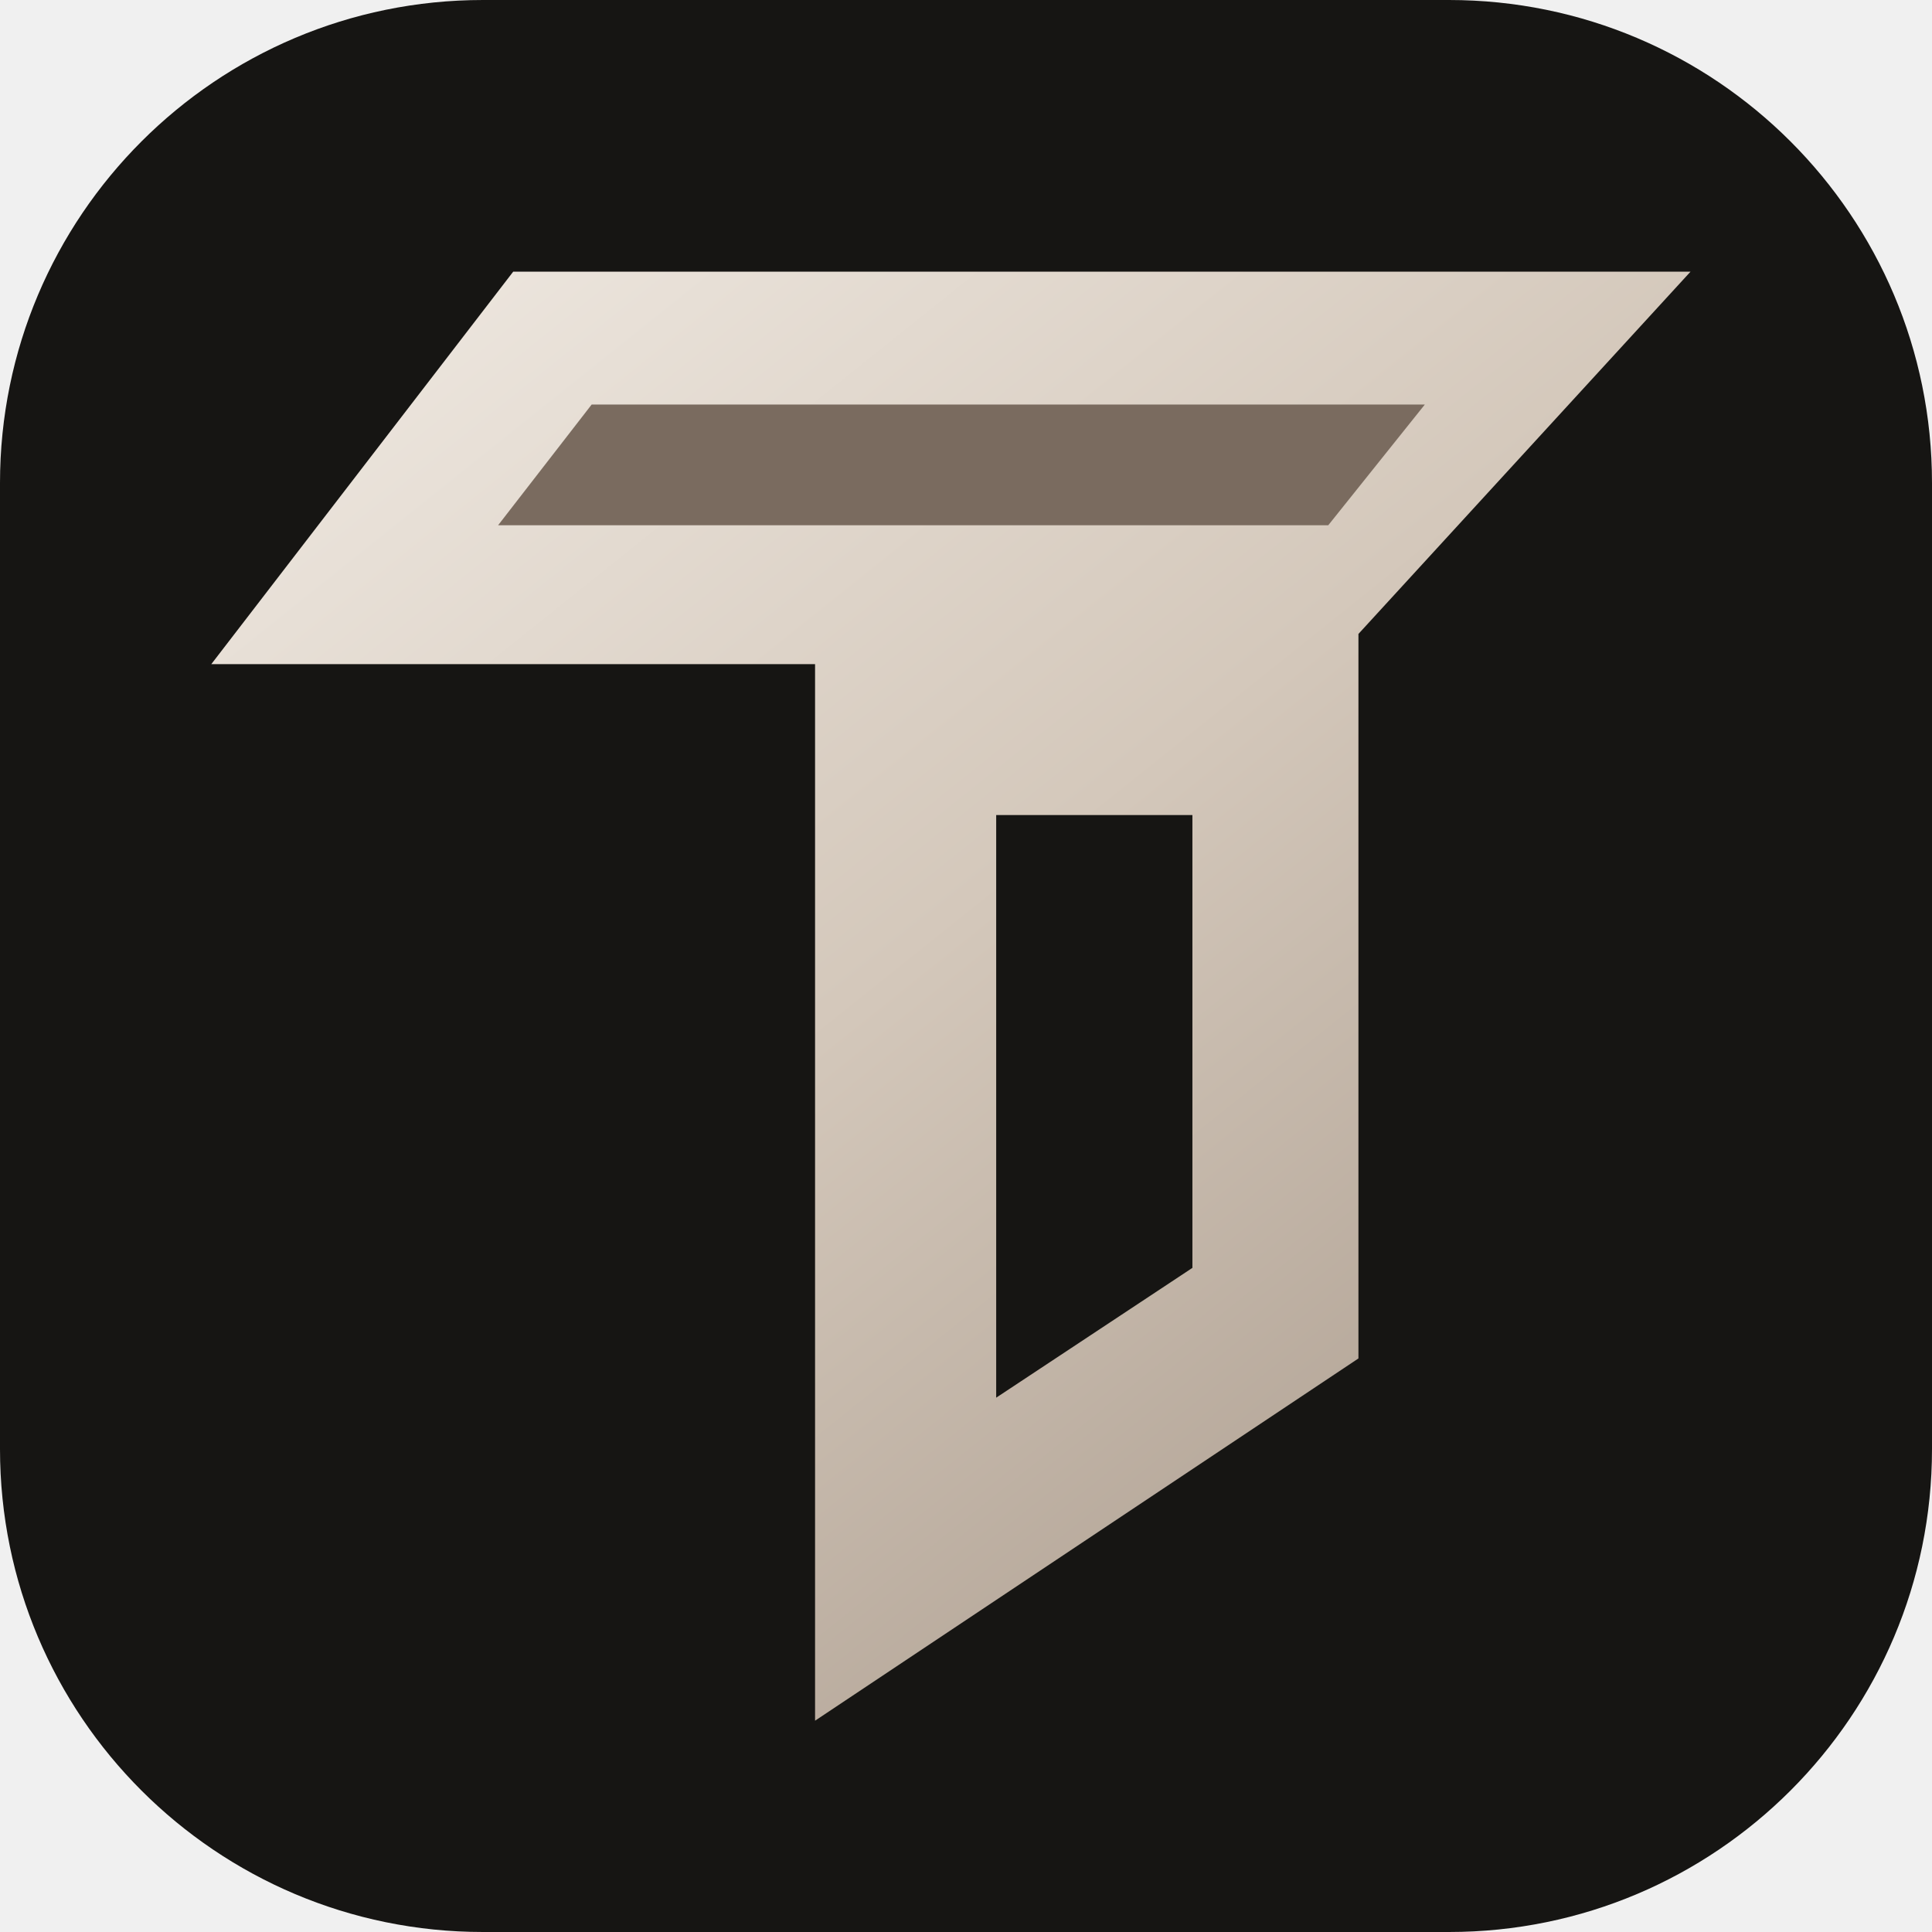
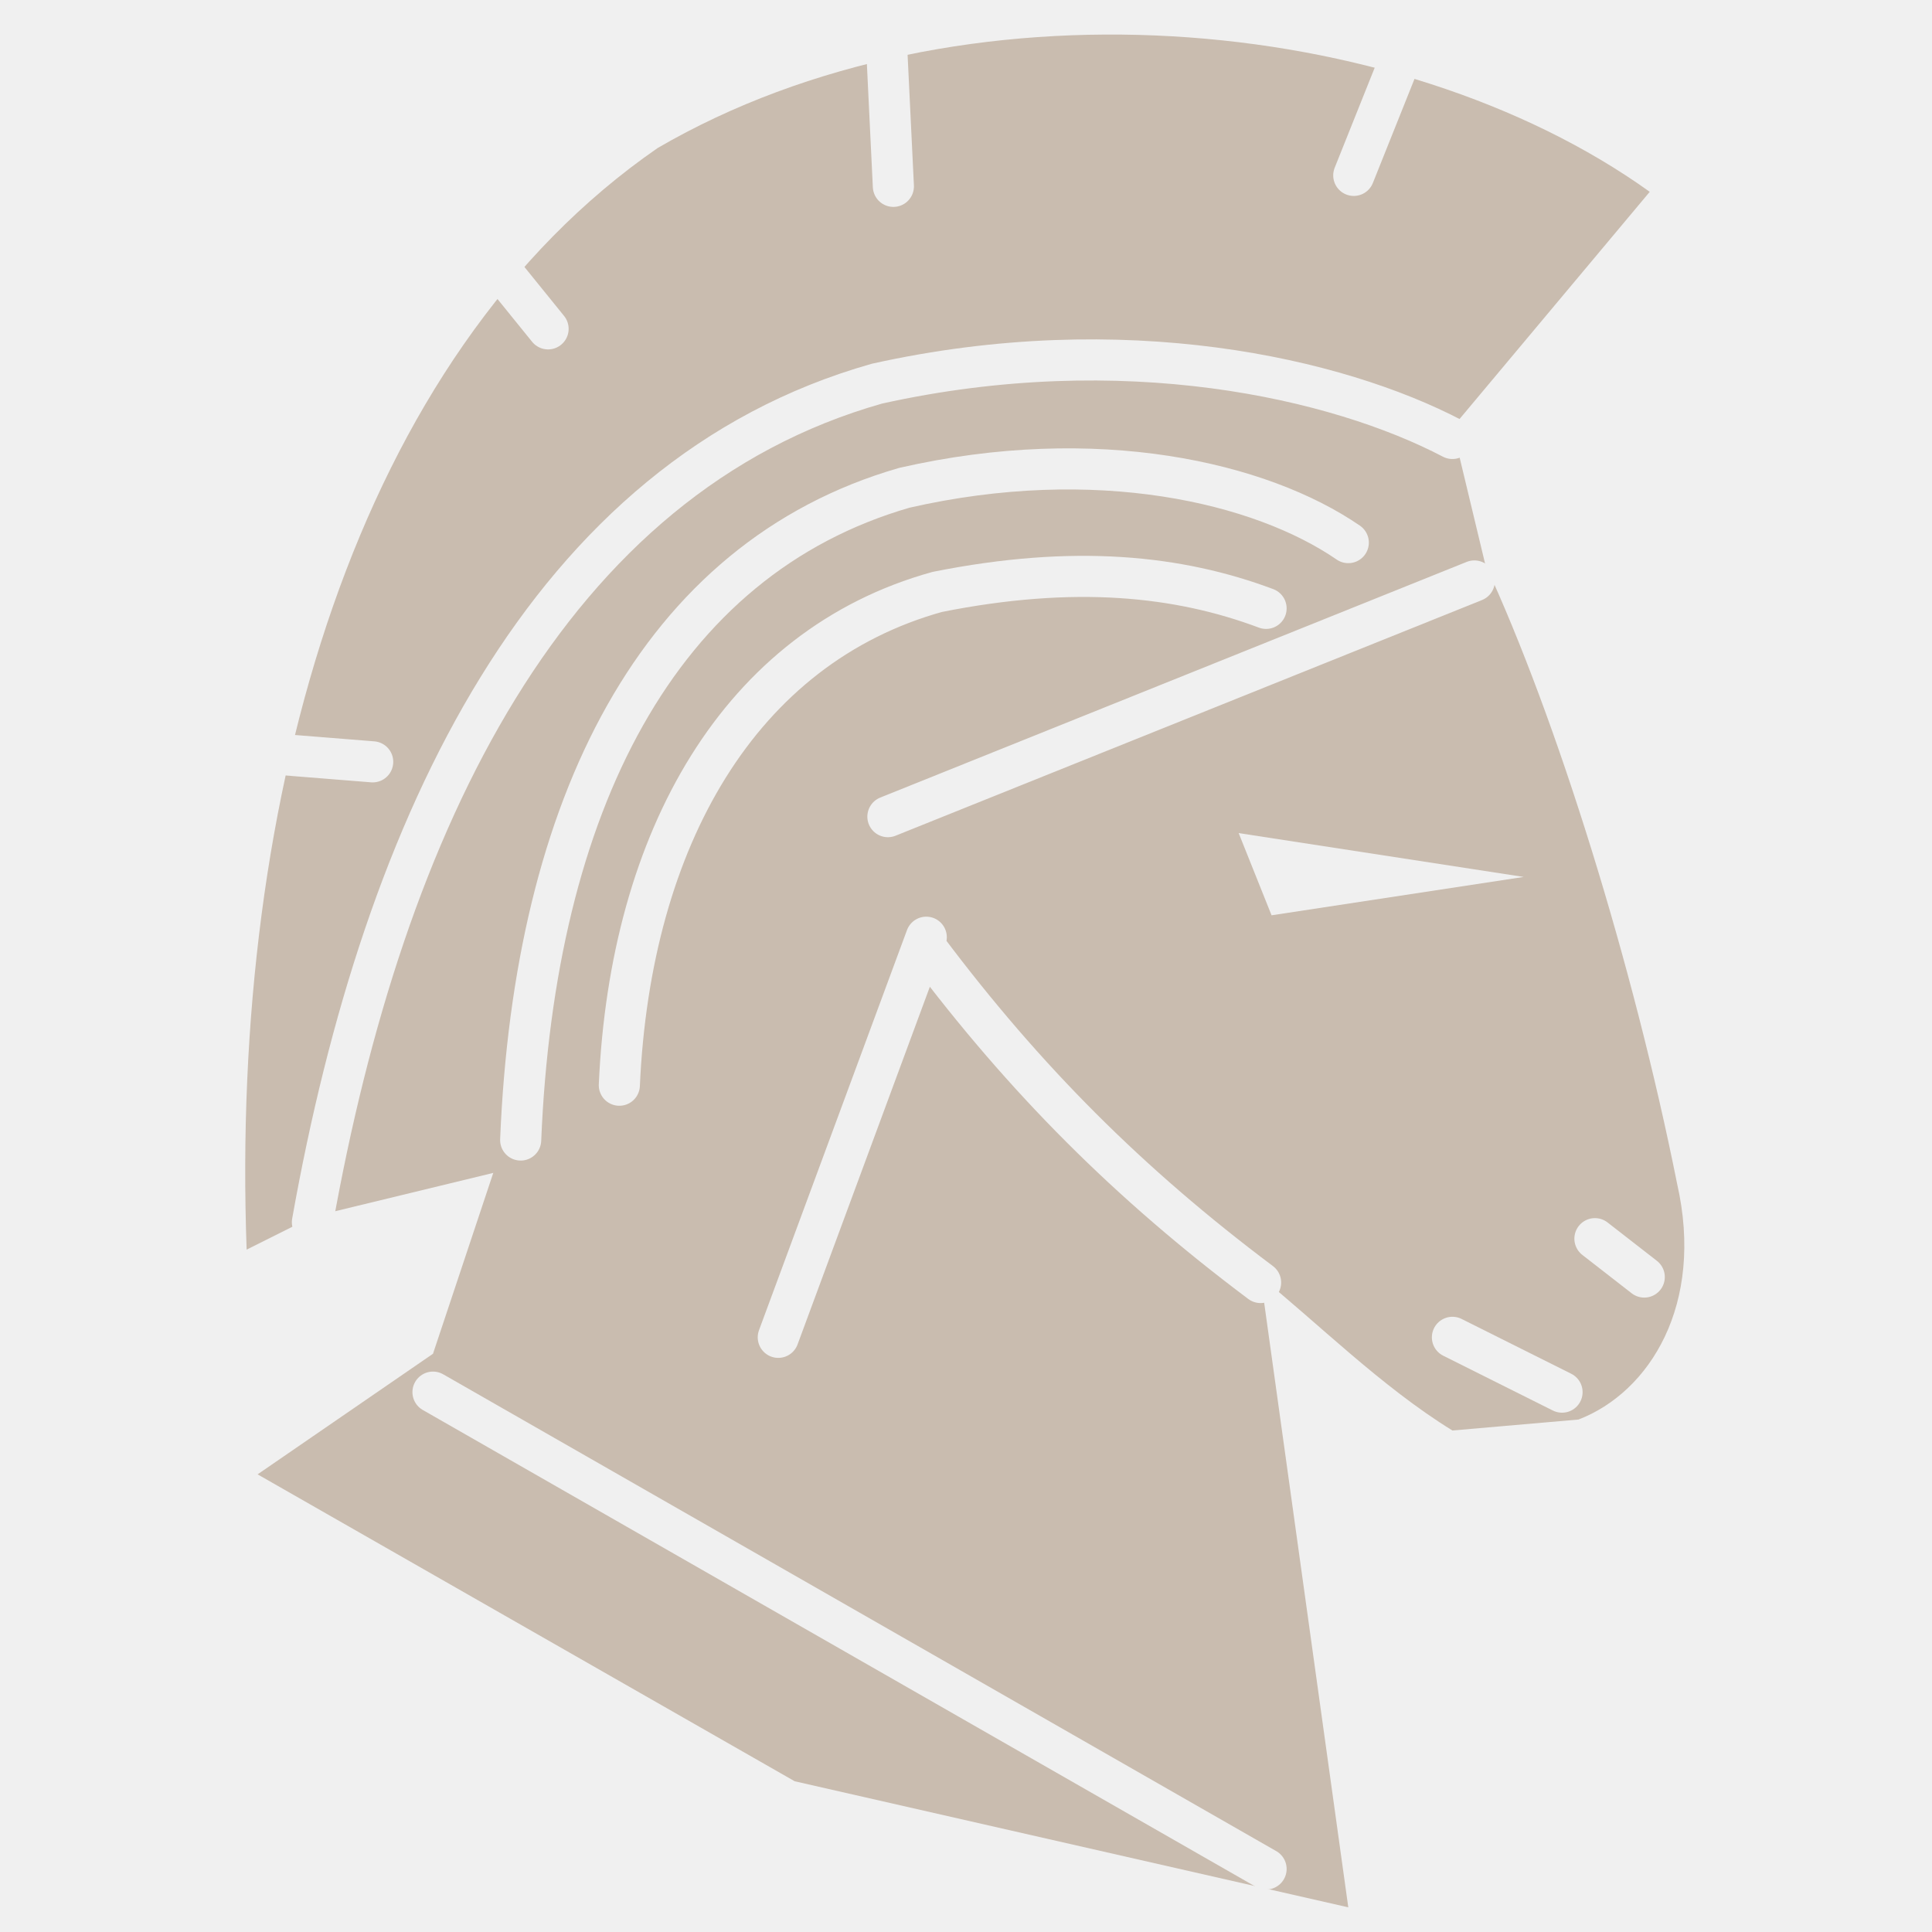
- <svg xmlns="http://www.w3.org/2000/svg" viewBox="0 0 64 64">
+ <svg xmlns="http://www.w3.org/2000/svg" viewBox="10 40 705 705">
  <defs>
-     <linearGradient id="face" gradientUnits="userSpaceOnUse" x1="8" y1="8" x2="48" y2="58">
-       <stop offset="0" stop-color="#f1ebe4" />
-       <stop offset="0.5" stop-color="#d4c8bb" />
-       <stop offset="1" stop-color="#a99a8c" />
-     </linearGradient>
+     <mask id="cuts" maskUnits="userSpaceOnUse" x="0" y="0" width="800" height="800">
+       <rect width="800" height="800" fill="#fff" />
+       <g fill="none" stroke="#000" stroke-width="15" stroke-linecap="round" stroke-linejoin="round">
+         <path d="M333 46L336 108M176 118L210 160M524 54L504 104M96 314L146 318" />
+         <path d="M124 486C150 340 210 214 330 180C420 160 498 178 540 200" />
+         <path d="M200 456C205 334 250 244 340 218C410 202 470 216 502 238" />
+         <path d="M236 436C240 346 280 276 352 256C402 246 440 250 472 262" />
+         <path d="M334 338L548 252" />
+         <path d="M348 382L294 528M348 386C384 434 422 472 470 508" />
+         <path d="M168 548L472 722" />
+         <path d="M540 528L580 548M592 492L610 506" />
+       </g>
+       <path d="M462 344L566 360L474 374Z" fill="#000" />
+     </mask>
  </defs>
-   <rect width="64" height="64" rx="16" fill="#161513" />
-   <path fill="url(#face)" fill-rule="evenodd" d="M17 9H56L45 21V45L27 57V22H7Z M33 27H39.5V42L33 46.3Z" />
-   <path d="M19.6 13.4H47.2L44 17.4H16.5Z" fill="#7a6b5f" />
+   <path mask="url(#cuts)" fill="#c9bcaf" d="M100 496C94 330 140 170 250 94C360 30 520 44 612 110L540 196L552 246C578 302 606 392 622 472C632 516 612 548 586 558L540 562C514 546 490 522 470 506L502 736L300 690L104 578L168 534L190 468L124 484Z" />
</svg>
